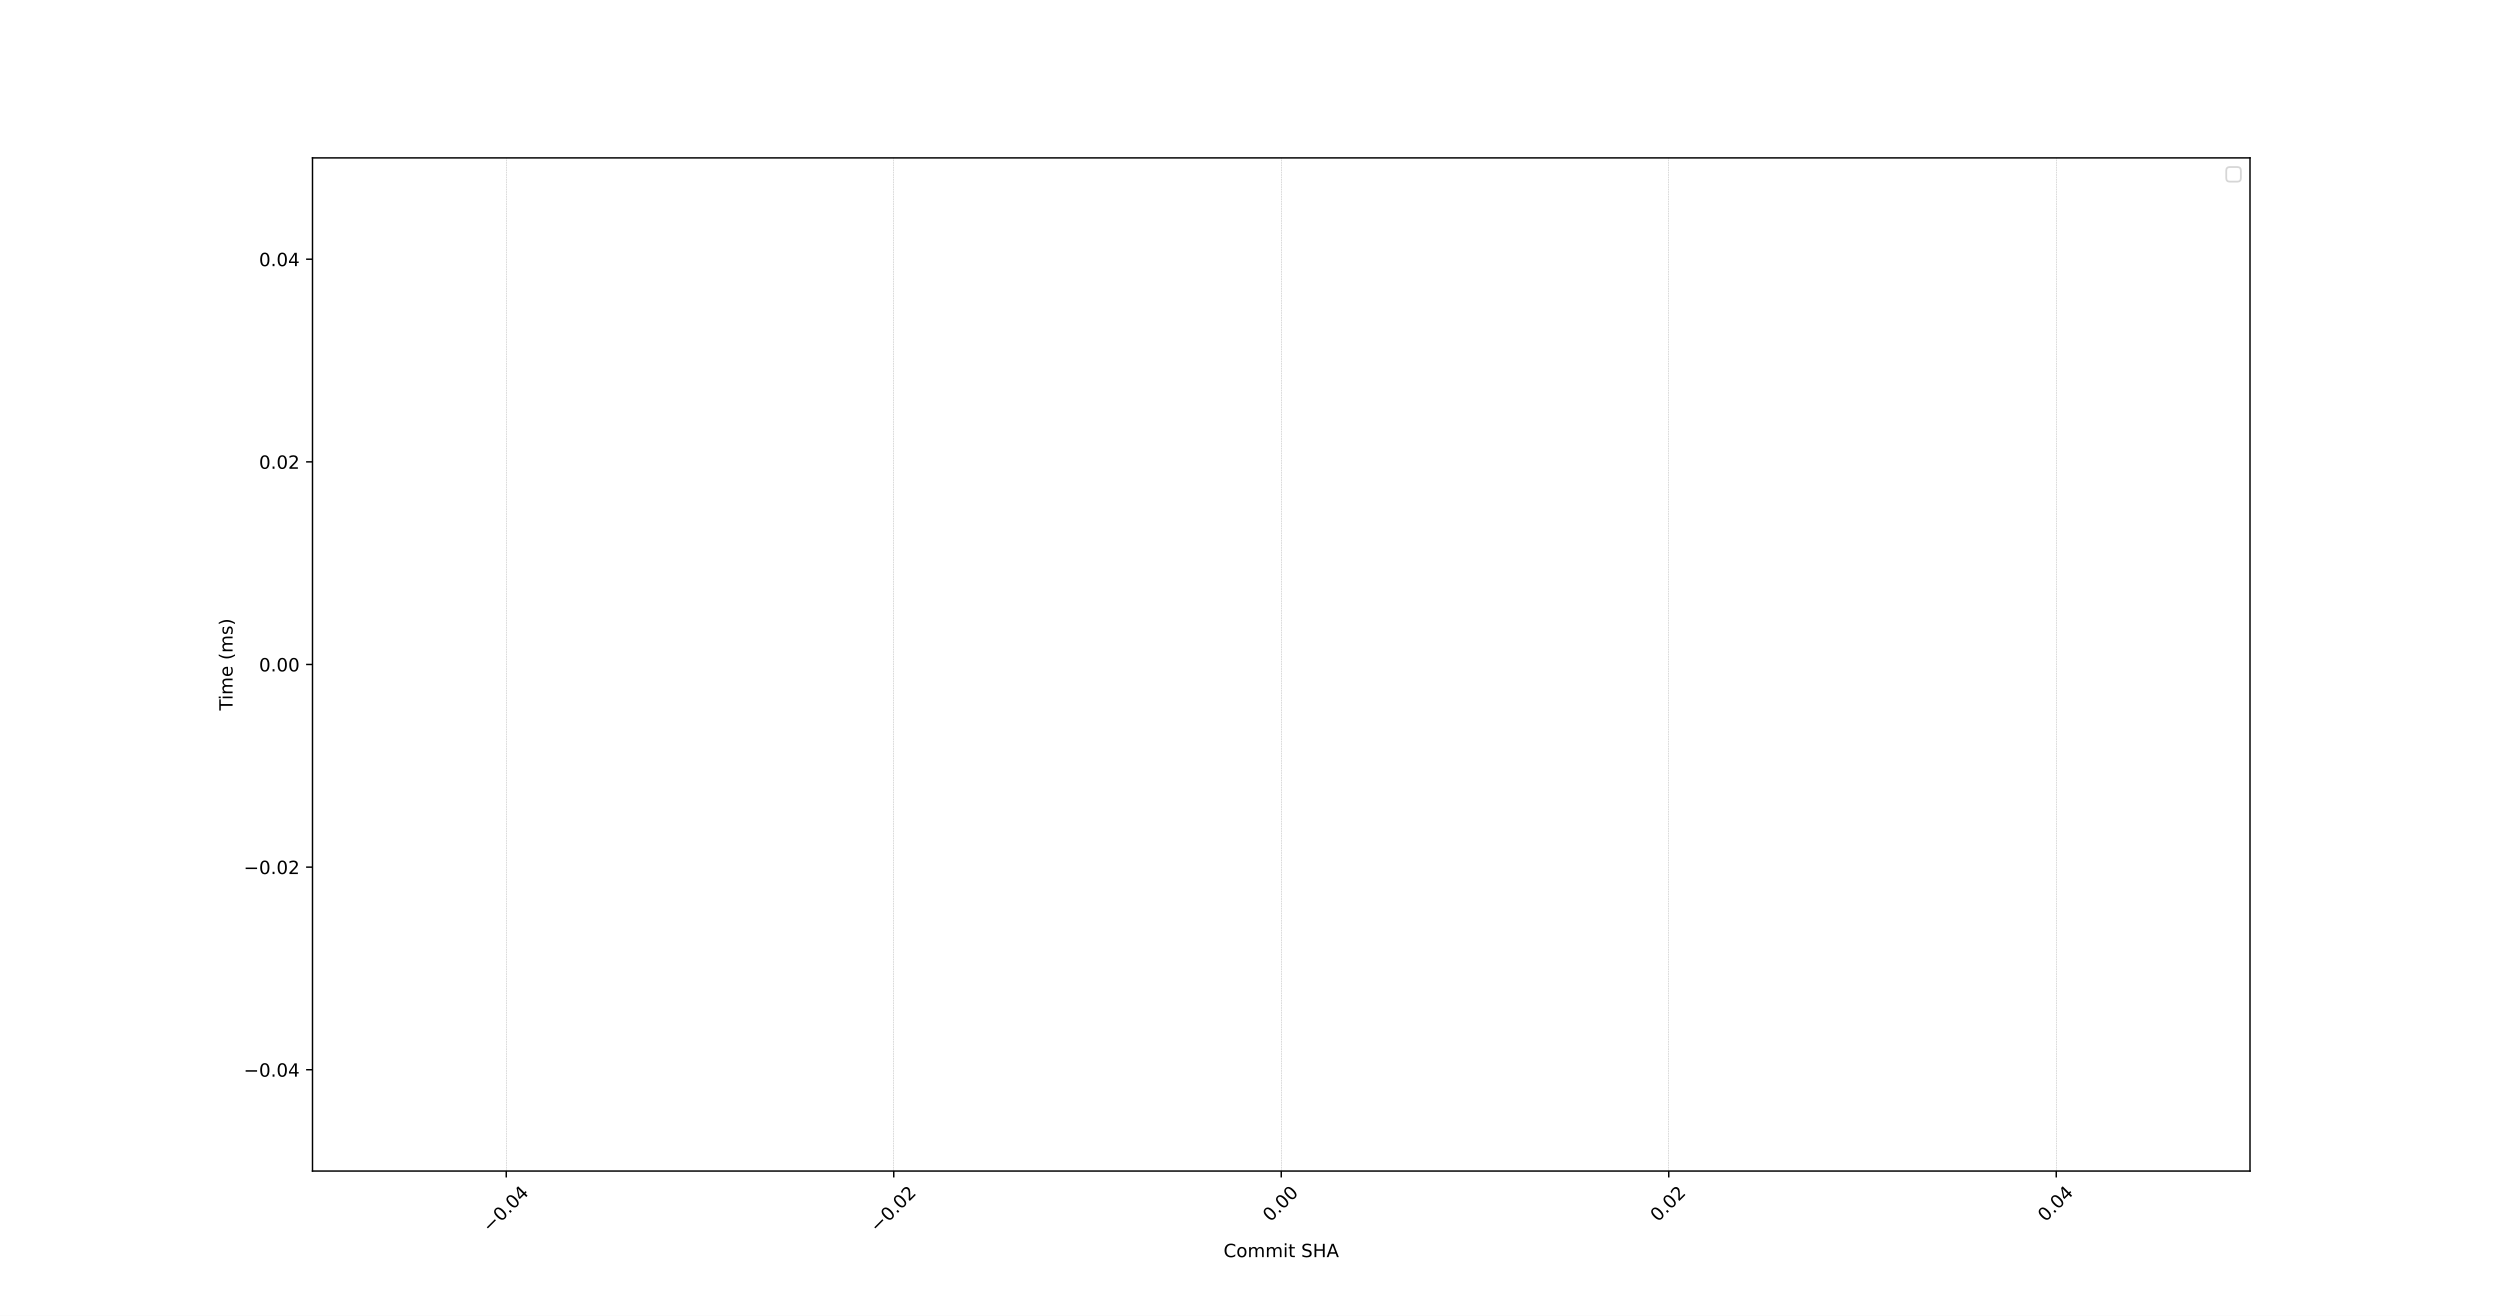
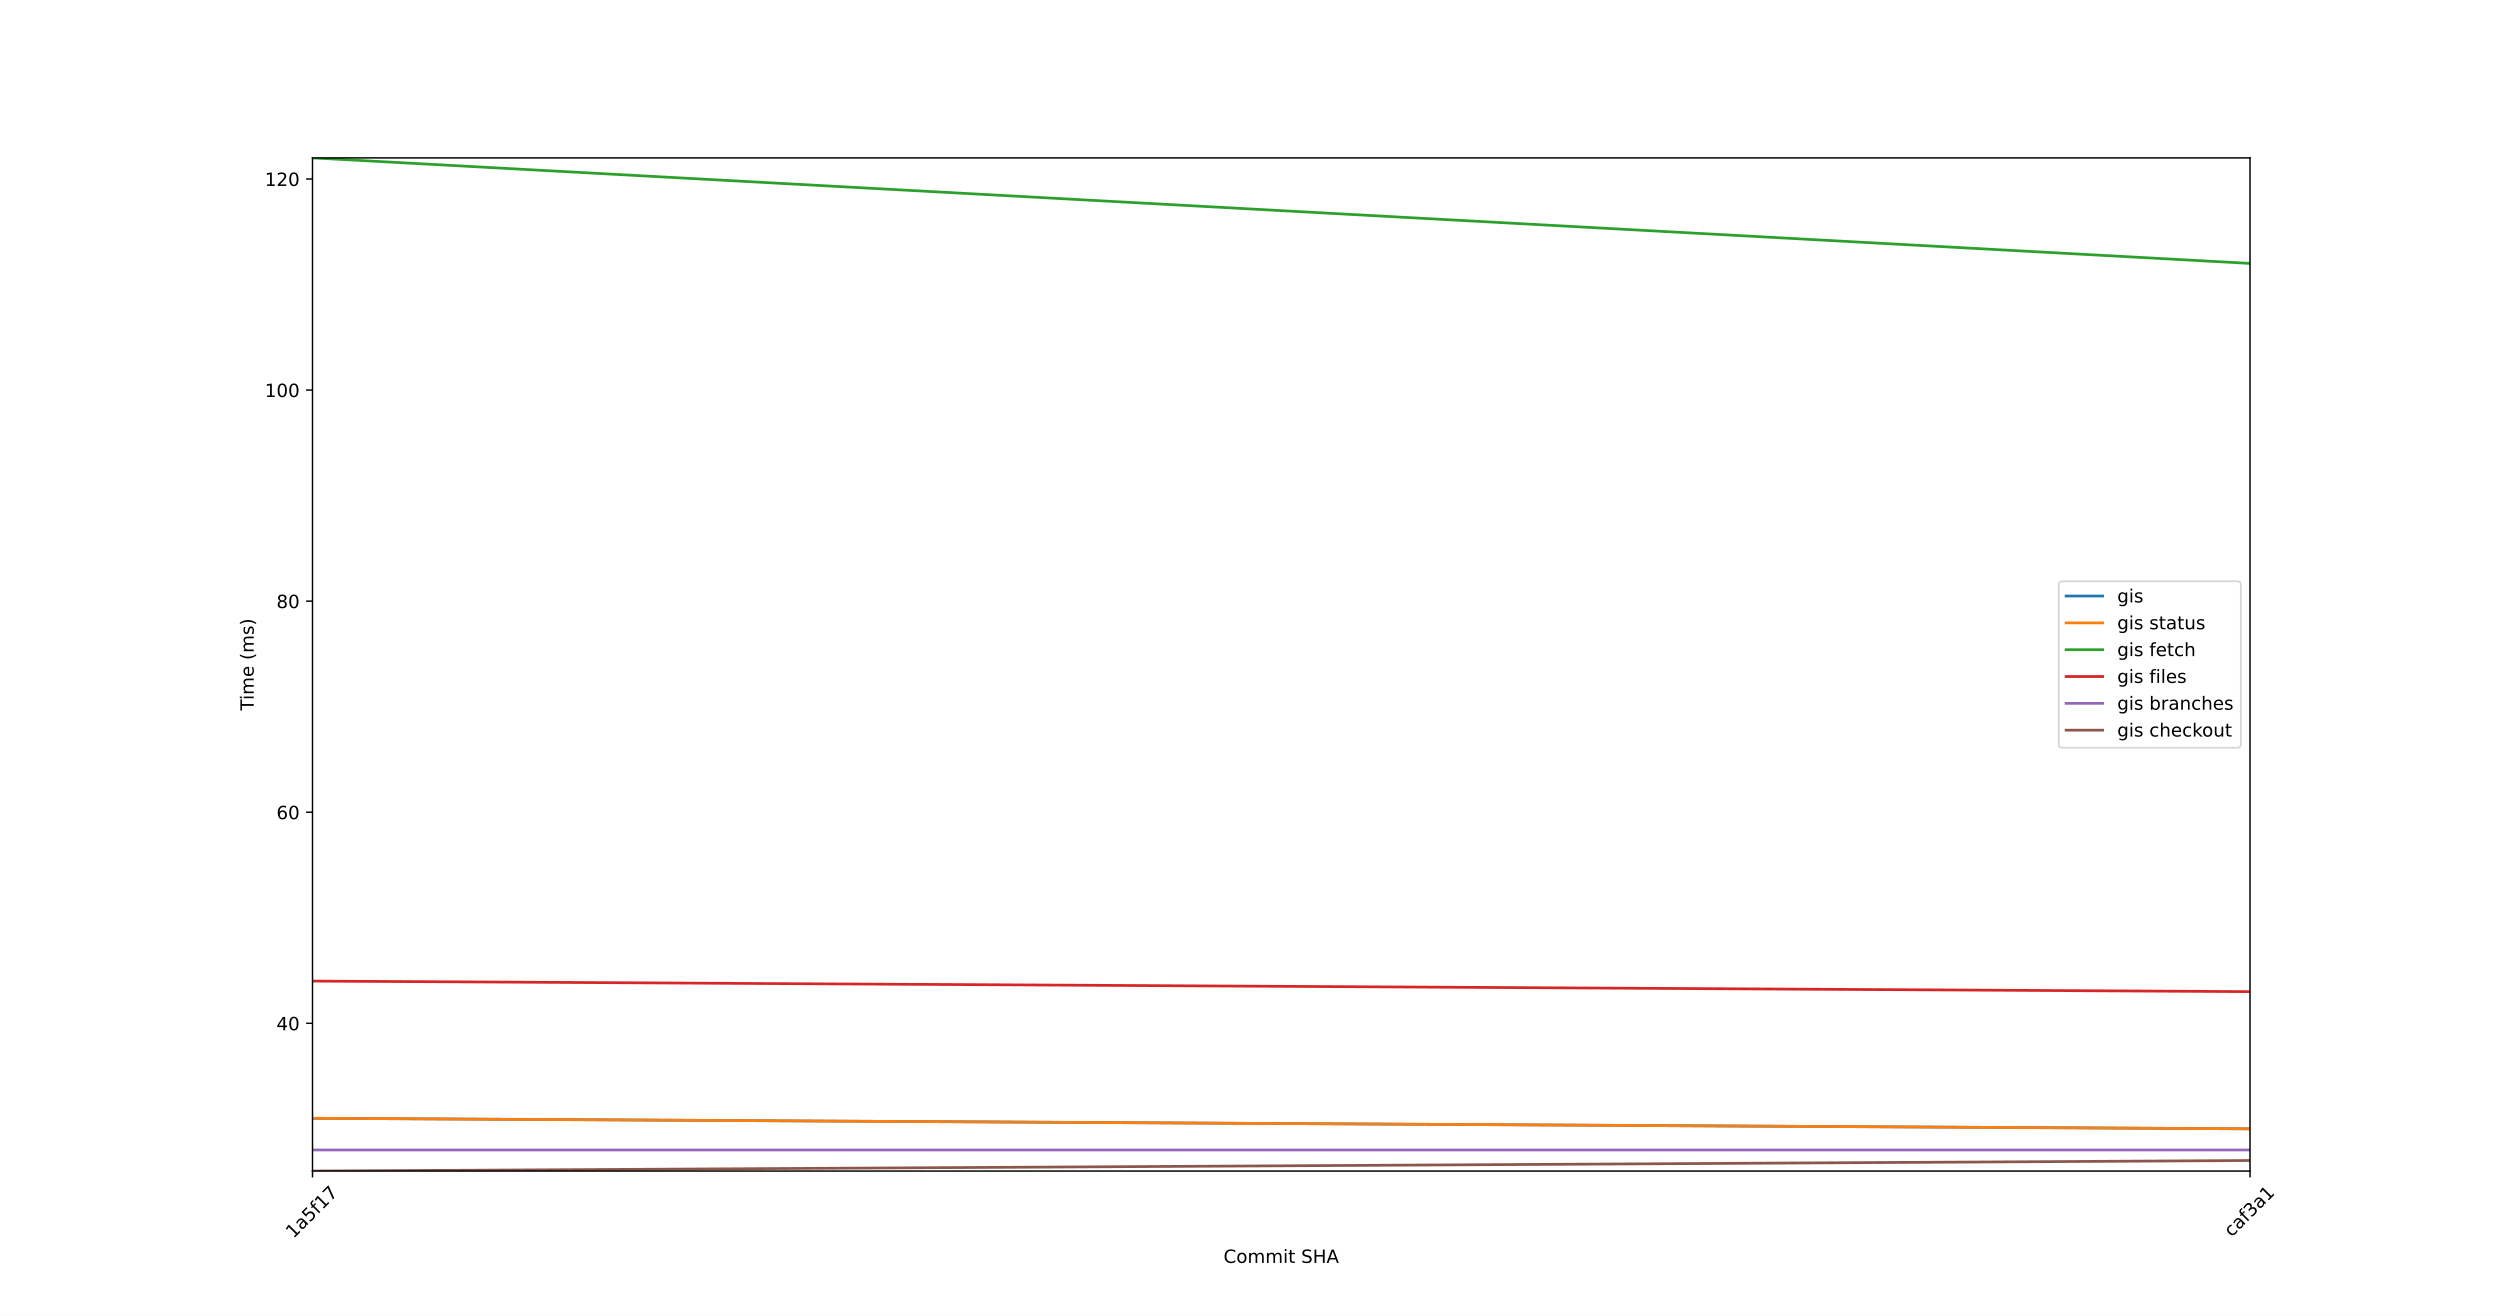
<svg xmlns="http://www.w3.org/2000/svg" xmlns:xlink="http://www.w3.org/1999/xlink" width="1368pt" height="720pt" viewBox="0 0 1368 720" version="1.1">
  <defs>
    <style type="text/css">*{stroke-linejoin: round; stroke-linecap: butt}</style>
  </defs>
  <g id="figure_1">
    <g id="patch_1">
      <path d="M 0 720  L 1368 720  L 1368 0  L 0 0  z " style="fill: #ffffff" />
    </g>
    <g id="axes_1">
      <g id="patch_2">
        <path d="M 171 640.8  L 1231.2 640.8  L 1231.2 86.4  L 171 86.4  z " style="fill: #ffffff" />
      </g>
      <g id="matplotlib.axis_1">
        <g id="xtick_1">
          <g id="line2d_1">
-             <path d="M 277.02 640.8  L 277.02 86.4  " clip-path="url(#p217c0bdbc8)" style="fill: none; stroke-dasharray: 0.925,0.4; stroke-dashoffset: 0; stroke: #b0b0b0; stroke-width: 0.25" />
+             <path d="M 171 640.8  L 171 86.4  " clip-path="url(#p998fd50959)" style="fill: none; stroke-dasharray: 0.925,0.4; stroke-dashoffset: 0; stroke: #b0b0b0; stroke-width: 0.25" />
          </g>
          <g id="line2d_2">
            <defs>
-               <path id="m18a5c98fc5" d="M 0 0  L 0 3.5  " style="stroke: #000000; stroke-width: 0.8" />
-             </defs>
-             <g>
-               <use xlink:href="#m18a5c98fc5" x="277.02" y="640.8" style="stroke: #000000; stroke-width: 0.8" />
+               <path id="m77b08233c9" d="M 0 0  L 0 3.5  " style="stroke: #000000; stroke-width: 0.8" />
+             </defs>
+             <g>
+               <use xlink:href="#m77b08233c9" x="171" y="640.8" style="stroke: #000000; stroke-width: 0.8" />
            </g>
          </g>
          <g id="text_1">
-             <g transform="translate(268.1364 674.8424) rotate(-45) scale(0.1 -0.1)">
-               <defs>
-                 <path id="DejaVuSans-2212" d="M 678 2272  L 4684 2272  L 4684 1741  L 678 1741  L 678 2272  z " transform="scale(0.015625)" />
-                 <path id="DejaVuSans-30" d="M 2034 4250  Q 1547 4250 1301 3770  Q 1056 3291 1056 2328  Q 1056 1369 1301 889  Q 1547 409 2034 409  Q 2525 409 2770 889  Q 3016 1369 3016 2328  Q 3016 3291 2770 3770  Q 2525 4250 2034 4250  z M 2034 4750  Q 2819 4750 3233 4129  Q 3647 3509 3647 2328  Q 3647 1150 3233 529  Q 2819 -91 2034 -91  Q 1250 -91 836 529  Q 422 1150 422 2328  Q 422 3509 836 4129  Q 1250 4750 2034 4750  z " transform="scale(0.015625)" />
-                 <path id="DejaVuSans-2e" d="M 684 794  L 1344 794  L 1344 0  L 684 0  L 684 794  z " transform="scale(0.015625)" />
-                 <path id="DejaVuSans-34" d="M 2419 4116  L 825 1625  L 2419 1625  L 2419 4116  z M 2253 4666  L 3047 4666  L 3047 1625  L 3713 1625  L 3713 1100  L 3047 1100  L 3047 0  L 2419 0  L 2419 1100  L 313 1100  L 313 1709  L 2253 4666  z " transform="scale(0.015625)" />
-               </defs>
-               <use xlink:href="#DejaVuSans-2212" />
-               <use xlink:href="#DejaVuSans-30" x="83.789" />
-               <use xlink:href="#DejaVuSans-2e" x="147.412" />
-               <use xlink:href="#DejaVuSans-30" x="179.199" />
-               <use xlink:href="#DejaVuSans-34" x="242.822" />
+             <g transform="translate(160.542 677.9913) rotate(-45) scale(0.1 -0.1)">
+               <defs>
+                 <path id="DejaVuSans-31" d="M 794 531  L 1825 531  L 1825 4091  L 703 3866  L 703 4441  L 1819 4666  L 2450 4666  L 2450 531  L 3481 531  L 3481 0  L 794 0  L 794 531  z " transform="scale(0.015625)" />
+                 <path id="DejaVuSans-61" d="M 2194 1759  Q 1497 1759 1228 1600  Q 959 1441 959 1056  Q 959 750 1161 570  Q 1363 391 1709 391  Q 2188 391 2477 730  Q 2766 1069 2766 1631  L 2766 1759  L 2194 1759  z M 3341 1997  L 3341 0  L 2766 0  L 2766 531  Q 2569 213 2275 61  Q 1981 -91 1556 -91  Q 1019 -91 701 211  Q 384 513 384 1019  Q 384 1609 779 1909  Q 1175 2209 1959 2209  L 2766 2209  L 2766 2266  Q 2766 2663 2505 2880  Q 2244 3097 1772 3097  Q 1472 3097 1187 3025  Q 903 2953 641 2809  L 641 3341  Q 956 3463 1253 3523  Q 1550 3584 1831 3584  Q 2591 3584 2966 3190  Q 3341 2797 3341 1997  z " transform="scale(0.015625)" />
+                 <path id="DejaVuSans-35" d="M 691 4666  L 3169 4666  L 3169 4134  L 1269 4134  L 1269 2991  Q 1406 3038 1543 3061  Q 1681 3084 1819 3084  Q 2600 3084 3056 2656  Q 3513 2228 3513 1497  Q 3513 744 3044 326  Q 2575 -91 1722 -91  Q 1428 -91 1123 -41  Q 819 9 494 109  L 494 744  Q 775 591 1075 516  Q 1375 441 1709 441  Q 2250 441 2565 725  Q 2881 1009 2881 1497  Q 2881 1984 2565 2268  Q 2250 2553 1709 2553  Q 1456 2553 1204 2497  Q 953 2441 691 2322  L 691 4666  z " transform="scale(0.015625)" />
+                 <path id="DejaVuSans-66" d="M 2375 4863  L 2375 4384  L 1825 4384  Q 1516 4384 1395 4259  Q 1275 4134 1275 3809  L 1275 3500  L 2222 3500  L 2222 3053  L 1275 3053  L 1275 0  L 697 0  L 697 3053  L 147 3053  L 147 3500  L 697 3500  L 697 3744  Q 697 4328 969 4595  Q 1241 4863 1831 4863  L 2375 4863  z " transform="scale(0.015625)" />
+                 <path id="DejaVuSans-37" d="M 525 4666  L 3525 4666  L 3525 4397  L 1831 0  L 1172 0  L 2766 4134  L 525 4134  L 525 4666  z " transform="scale(0.015625)" />
+               </defs>
+               <use xlink:href="#DejaVuSans-31" />
+               <use xlink:href="#DejaVuSans-61" x="63.623" />
+               <use xlink:href="#DejaVuSans-35" x="124.902" />
+               <use xlink:href="#DejaVuSans-66" x="188.525" />
+               <use xlink:href="#DejaVuSans-31" x="223.73" />
+               <use xlink:href="#DejaVuSans-37" x="287.354" />
            </g>
          </g>
        </g>
        <g id="xtick_2">
          <g id="line2d_3">
-             <path d="M 489.06 640.8  L 489.06 86.4  " clip-path="url(#p217c0bdbc8)" style="fill: none; stroke-dasharray: 0.925,0.4; stroke-dashoffset: 0; stroke: #b0b0b0; stroke-width: 0.25" />
+             <path d="M 1231.2 640.8  L 1231.2 86.4  " clip-path="url(#p998fd50959)" style="fill: none; stroke-dasharray: 0.925,0.4; stroke-dashoffset: 0; stroke: #b0b0b0; stroke-width: 0.25" />
          </g>
          <g id="line2d_4">
            <g>
-               <use xlink:href="#m18a5c98fc5" x="489.06" y="640.8" style="stroke: #000000; stroke-width: 0.8" />
+               <use xlink:href="#m77b08233c9" x="1231.2" y="640.8" style="stroke: #000000; stroke-width: 0.8" />
            </g>
          </g>
          <g id="text_2">
-             <g transform="translate(480.1764 674.8424) rotate(-45) scale(0.1 -0.1)">
-               <defs>
-                 <path id="DejaVuSans-32" d="M 1228 531  L 3431 531  L 3431 0  L 469 0  L 469 531  Q 828 903 1448 1529  Q 2069 2156 2228 2338  Q 2531 2678 2651 2914  Q 2772 3150 2772 3378  Q 2772 3750 2511 3984  Q 2250 4219 1831 4219  Q 1534 4219 1204 4116  Q 875 4013 500 3803  L 500 4441  Q 881 4594 1212 4672  Q 1544 4750 1819 4750  Q 2544 4750 2975 4387  Q 3406 4025 3406 3419  Q 3406 3131 3298 2873  Q 3191 2616 2906 2266  Q 2828 2175 2409 1742  Q 1991 1309 1228 531  z " transform="scale(0.015625)" />
-               </defs>
-               <use xlink:href="#DejaVuSans-2212" />
-               <use xlink:href="#DejaVuSans-30" x="83.789" />
-               <use xlink:href="#DejaVuSans-2e" x="147.412" />
-               <use xlink:href="#DejaVuSans-30" x="179.199" />
-               <use xlink:href="#DejaVuSans-32" x="242.822" />
-             </g>
-           </g>
-         </g>
-         <g id="xtick_3">
-           <g id="line2d_5">
-             <path d="M 701.1 640.8  L 701.1 86.4  " clip-path="url(#p217c0bdbc8)" style="fill: none; stroke-dasharray: 0.925,0.4; stroke-dashoffset: 0; stroke: #b0b0b0; stroke-width: 0.25" />
-           </g>
-           <g id="line2d_6">
-             <g>
-               <use xlink:href="#m18a5c98fc5" x="701.1" y="640.8" style="stroke: #000000; stroke-width: 0.8" />
-             </g>
-           </g>
-           <g id="text_3">
-             <g transform="translate(695.1791 668.9171) rotate(-45) scale(0.1 -0.1)">
-               <use xlink:href="#DejaVuSans-30" />
-               <use xlink:href="#DejaVuSans-2e" x="63.623" />
-               <use xlink:href="#DejaVuSans-30" x="95.41" />
-               <use xlink:href="#DejaVuSans-30" x="159.033" />
-             </g>
-           </g>
-         </g>
-         <g id="xtick_4">
-           <g id="line2d_7">
-             <path d="M 913.14 640.8  L 913.14 86.4  " clip-path="url(#p217c0bdbc8)" style="fill: none; stroke-dasharray: 0.925,0.4; stroke-dashoffset: 0; stroke: #b0b0b0; stroke-width: 0.25" />
-           </g>
-           <g id="line2d_8">
-             <g>
-               <use xlink:href="#m18a5c98fc5" x="913.14" y="640.8" style="stroke: #000000; stroke-width: 0.8" />
-             </g>
-           </g>
-           <g id="text_4">
-             <g transform="translate(907.2191 668.9171) rotate(-45) scale(0.1 -0.1)">
-               <use xlink:href="#DejaVuSans-30" />
-               <use xlink:href="#DejaVuSans-2e" x="63.623" />
-               <use xlink:href="#DejaVuSans-30" x="95.41" />
-               <use xlink:href="#DejaVuSans-32" x="159.033" />
-             </g>
-           </g>
-         </g>
-         <g id="xtick_5">
-           <g id="line2d_9">
-             <path d="M 1125.18 640.8  L 1125.18 86.4  " clip-path="url(#p217c0bdbc8)" style="fill: none; stroke-dasharray: 0.925,0.4; stroke-dashoffset: 0; stroke: #b0b0b0; stroke-width: 0.25" />
-           </g>
-           <g id="line2d_10">
-             <g>
-               <use xlink:href="#m18a5c98fc5" x="1125.18" y="640.8" style="stroke: #000000; stroke-width: 0.8" />
-             </g>
-           </g>
-           <g id="text_5">
-             <g transform="translate(1119.259 668.9171) rotate(-45) scale(0.1 -0.1)">
-               <use xlink:href="#DejaVuSans-30" />
-               <use xlink:href="#DejaVuSans-2e" x="63.623" />
-               <use xlink:href="#DejaVuSans-30" x="95.41" />
-               <use xlink:href="#DejaVuSans-34" x="159.033" />
-             </g>
-           </g>
-         </g>
-         <g id="text_6">
-           <g transform="translate(669.5156 687.9114) scale(0.1 -0.1)">
+             <g transform="translate(1221.13 677.2145) rotate(-45) scale(0.1 -0.1)">
+               <defs>
+                 <path id="DejaVuSans-63" d="M 3122 3366  L 3122 2828  Q 2878 2963 2633 3030  Q 2388 3097 2138 3097  Q 1578 3097 1268 2742  Q 959 2388 959 1747  Q 959 1106 1268 751  Q 1578 397 2138 397  Q 2388 397 2633 464  Q 2878 531 3122 666  L 3122 134  Q 2881 22 2623 -34  Q 2366 -91 2075 -91  Q 1284 -91 818 406  Q 353 903 353 1747  Q 353 2603 823 3093  Q 1294 3584 2113 3584  Q 2378 3584 2631 3529  Q 2884 3475 3122 3366  z " transform="scale(0.015625)" />
+                 <path id="DejaVuSans-33" d="M 2597 2516  Q 3050 2419 3304 2112  Q 3559 1806 3559 1356  Q 3559 666 3084 287  Q 2609 -91 1734 -91  Q 1441 -91 1130 -33  Q 819 25 488 141  L 488 750  Q 750 597 1062 519  Q 1375 441 1716 441  Q 2309 441 2620 675  Q 2931 909 2931 1356  Q 2931 1769 2642 2001  Q 2353 2234 1838 2234  L 1294 2234  L 1294 2753  L 1863 2753  Q 2328 2753 2575 2939  Q 2822 3125 2822 3475  Q 2822 3834 2567 4026  Q 2313 4219 1838 4219  Q 1578 4219 1281 4162  Q 984 4106 628 3988  L 628 4550  Q 988 4650 1302 4700  Q 1616 4750 1894 4750  Q 2613 4750 3031 4423  Q 3450 4097 3450 3541  Q 3450 3153 3228 2886  Q 3006 2619 2597 2516  z " transform="scale(0.015625)" />
+               </defs>
+               <use xlink:href="#DejaVuSans-63" />
+               <use xlink:href="#DejaVuSans-61" x="54.98" />
+               <use xlink:href="#DejaVuSans-66" x="116.26" />
+               <use xlink:href="#DejaVuSans-33" x="151.465" />
+               <use xlink:href="#DejaVuSans-61" x="215.088" />
+               <use xlink:href="#DejaVuSans-31" x="276.367" />
+             </g>
+           </g>
+         </g>
+         <g id="text_3">
+           <g transform="translate(669.5156 691.0602) scale(0.1 -0.1)">
            <defs>
              <path id="DejaVuSans-43" d="M 4122 4306  L 4122 3641  Q 3803 3938 3442 4084  Q 3081 4231 2675 4231  Q 1875 4231 1450 3742  Q 1025 3253 1025 2328  Q 1025 1406 1450 917  Q 1875 428 2675 428  Q 3081 428 3442 575  Q 3803 722 4122 1019  L 4122 359  Q 3791 134 3420 21  Q 3050 -91 2638 -91  Q 1578 -91 968 557  Q 359 1206 359 2328  Q 359 3453 968 4101  Q 1578 4750 2638 4750  Q 3056 4750 3426 4639  Q 3797 4528 4122 4306  z " transform="scale(0.015625)" />
              <path id="DejaVuSans-6f" d="M 1959 3097  Q 1497 3097 1228 2736  Q 959 2375 959 1747  Q 959 1119 1226 758  Q 1494 397 1959 397  Q 2419 397 2687 759  Q 2956 1122 2956 1747  Q 2956 2369 2687 2733  Q 2419 3097 1959 3097  z M 1959 3584  Q 2709 3584 3137 3096  Q 3566 2609 3566 1747  Q 3566 888 3137 398  Q 2709 -91 1959 -91  Q 1206 -91 779 398  Q 353 888 353 1747  Q 353 2609 779 3096  Q 1206 3584 1959 3584  z " transform="scale(0.015625)" />
              <path id="DejaVuSans-6d" d="M 3328 2828  Q 3544 3216 3844 3400  Q 4144 3584 4550 3584  Q 5097 3584 5394 3201  Q 5691 2819 5691 2113  L 5691 0  L 5113 0  L 5113 2094  Q 5113 2597 4934 2840  Q 4756 3084 4391 3084  Q 3944 3084 3684 2787  Q 3425 2491 3425 1978  L 3425 0  L 2847 0  L 2847 2094  Q 2847 2600 2669 2842  Q 2491 3084 2119 3084  Q 1678 3084 1418 2786  Q 1159 2488 1159 1978  L 1159 0  L 581 0  L 581 3500  L 1159 3500  L 1159 2956  Q 1356 3278 1631 3431  Q 1906 3584 2284 3584  Q 2666 3584 2933 3390  Q 3200 3197 3328 2828  z " transform="scale(0.015625)" />
              <path id="DejaVuSans-69" d="M 603 3500  L 1178 3500  L 1178 0  L 603 0  L 603 3500  z M 603 4863  L 1178 4863  L 1178 4134  L 603 4134  L 603 4863  z " transform="scale(0.015625)" />
              <path id="DejaVuSans-74" d="M 1172 4494  L 1172 3500  L 2356 3500  L 2356 3053  L 1172 3053  L 1172 1153  Q 1172 725 1289 603  Q 1406 481 1766 481  L 2356 481  L 2356 0  L 1766 0  Q 1100 0 847 248  Q 594 497 594 1153  L 594 3053  L 172 3053  L 172 3500  L 594 3500  L 594 4494  L 1172 4494  z " transform="scale(0.015625)" />
              <path id="DejaVuSans-20" transform="scale(0.015625)" />
              <path id="DejaVuSans-53" d="M 3425 4513  L 3425 3897  Q 3066 4069 2747 4153  Q 2428 4238 2131 4238  Q 1616 4238 1336 4038  Q 1056 3838 1056 3469  Q 1056 3159 1242 3001  Q 1428 2844 1947 2747  L 2328 2669  Q 3034 2534 3370 2195  Q 3706 1856 3706 1288  Q 3706 609 3251 259  Q 2797 -91 1919 -91  Q 1588 -91 1214 -16  Q 841 59 441 206  L 441 856  Q 825 641 1194 531  Q 1563 422 1919 422  Q 2459 422 2753 634  Q 3047 847 3047 1241  Q 3047 1584 2836 1778  Q 2625 1972 2144 2069  L 1759 2144  Q 1053 2284 737 2584  Q 422 2884 422 3419  Q 422 4038 858 4394  Q 1294 4750 2059 4750  Q 2388 4750 2728 4690  Q 3069 4631 3425 4513  z " transform="scale(0.015625)" />
              <path id="DejaVuSans-48" d="M 628 4666  L 1259 4666  L 1259 2753  L 3553 2753  L 3553 4666  L 4184 4666  L 4184 0  L 3553 0  L 3553 2222  L 1259 2222  L 1259 0  L 628 0  L 628 4666  z " transform="scale(0.015625)" />
              <path id="DejaVuSans-41" d="M 2188 4044  L 1331 1722  L 3047 1722  L 2188 4044  z M 1831 4666  L 2547 4666  L 4325 0  L 3669 0  L 3244 1197  L 1141 1197  L 716 0  L 50 0  L 1831 4666  z " transform="scale(0.015625)" />
            </defs>
            <use xlink:href="#DejaVuSans-43" />
            <use xlink:href="#DejaVuSans-6f" x="69.824" />
            <use xlink:href="#DejaVuSans-6d" x="131.006" />
            <use xlink:href="#DejaVuSans-6d" x="228.418" />
            <use xlink:href="#DejaVuSans-69" x="325.83" />
            <use xlink:href="#DejaVuSans-74" x="353.613" />
            <use xlink:href="#DejaVuSans-20" x="392.822" />
            <use xlink:href="#DejaVuSans-53" x="424.609" />
            <use xlink:href="#DejaVuSans-48" x="488.086" />
            <use xlink:href="#DejaVuSans-41" x="563.281" />
          </g>
        </g>
      </g>
      <g id="matplotlib.axis_2">
        <g id="ytick_1">
-           <g id="line2d_11">
-             <defs>
-               <path id="mff99d4d84c" d="M 0 0  L -3.5 0  " style="stroke: #000000; stroke-width: 0.8" />
-             </defs>
-             <g>
-               <use xlink:href="#mff99d4d84c" x="171" y="585.36" style="stroke: #000000; stroke-width: 0.8" />
+           <g id="line2d_5">
+             <defs>
+               <path id="mb1d240fd2f" d="M 0 0  L -3.5 0  " style="stroke: #000000; stroke-width: 0.8" />
+             </defs>
+             <g>
+               <use xlink:href="#mb1d240fd2f" x="171" y="559.95" style="stroke: #000000; stroke-width: 0.8" />
+             </g>
+           </g>
+           <g id="text_4">
+             <g transform="translate(151.275 563.7492) scale(0.1 -0.1)">
+               <defs>
+                 <path id="DejaVuSans-34" d="M 2419 4116  L 825 1625  L 2419 1625  L 2419 4116  z M 2253 4666  L 3047 4666  L 3047 1625  L 3713 1625  L 3713 1100  L 3047 1100  L 3047 0  L 2419 0  L 2419 1100  L 313 1100  L 313 1709  L 2253 4666  z " transform="scale(0.015625)" />
+                 <path id="DejaVuSans-30" d="M 2034 4250  Q 1547 4250 1301 3770  Q 1056 3291 1056 2328  Q 1056 1369 1301 889  Q 1547 409 2034 409  Q 2525 409 2770 889  Q 3016 1369 3016 2328  Q 3016 3291 2770 3770  Q 2525 4250 2034 4250  z M 2034 4750  Q 2819 4750 3233 4129  Q 3647 3509 3647 2328  Q 3647 1150 3233 529  Q 2819 -91 2034 -91  Q 1250 -91 836 529  Q 422 1150 422 2328  Q 422 3509 836 4129  Q 1250 4750 2034 4750  z " transform="scale(0.015625)" />
+               </defs>
+               <use xlink:href="#DejaVuSans-34" />
+               <use xlink:href="#DejaVuSans-30" x="63.623" />
+             </g>
+           </g>
+         </g>
+         <g id="ytick_2">
+           <g id="line2d_6">
+             <g>
+               <use xlink:href="#mb1d240fd2f" x="171" y="444.45" style="stroke: #000000; stroke-width: 0.8" />
+             </g>
+           </g>
+           <g id="text_5">
+             <g transform="translate(151.275 448.2492) scale(0.1 -0.1)">
+               <defs>
+                 <path id="DejaVuSans-36" d="M 2113 2584  Q 1688 2584 1439 2293  Q 1191 2003 1191 1497  Q 1191 994 1439 701  Q 1688 409 2113 409  Q 2538 409 2786 701  Q 3034 994 3034 1497  Q 3034 2003 2786 2293  Q 2538 2584 2113 2584  z M 3366 4563  L 3366 3988  Q 3128 4100 2886 4159  Q 2644 4219 2406 4219  Q 1781 4219 1451 3797  Q 1122 3375 1075 2522  Q 1259 2794 1537 2939  Q 1816 3084 2150 3084  Q 2853 3084 3261 2657  Q 3669 2231 3669 1497  Q 3669 778 3244 343  Q 2819 -91 2113 -91  Q 1303 -91 875 529  Q 447 1150 447 2328  Q 447 3434 972 4092  Q 1497 4750 2381 4750  Q 2619 4750 2861 4703  Q 3103 4656 3366 4563  z " transform="scale(0.015625)" />
+               </defs>
+               <use xlink:href="#DejaVuSans-36" />
+               <use xlink:href="#DejaVuSans-30" x="63.623" />
+             </g>
+           </g>
+         </g>
+         <g id="ytick_3">
+           <g id="line2d_7">
+             <g>
+               <use xlink:href="#mb1d240fd2f" x="171" y="328.95" style="stroke: #000000; stroke-width: 0.8" />
+             </g>
+           </g>
+           <g id="text_6">
+             <g transform="translate(151.275 332.7492) scale(0.1 -0.1)">
+               <defs>
+                 <path id="DejaVuSans-38" d="M 2034 2216  Q 1584 2216 1326 1975  Q 1069 1734 1069 1313  Q 1069 891 1326 650  Q 1584 409 2034 409  Q 2484 409 2743 651  Q 3003 894 3003 1313  Q 3003 1734 2745 1975  Q 2488 2216 2034 2216  z M 1403 2484  Q 997 2584 770 2862  Q 544 3141 544 3541  Q 544 4100 942 4425  Q 1341 4750 2034 4750  Q 2731 4750 3128 4425  Q 3525 4100 3525 3541  Q 3525 3141 3298 2862  Q 3072 2584 2669 2484  Q 3125 2378 3379 2068  Q 3634 1759 3634 1313  Q 3634 634 3220 271  Q 2806 -91 2034 -91  Q 1263 -91 848 271  Q 434 634 434 1313  Q 434 1759 690 2068  Q 947 2378 1403 2484  z M 1172 3481  Q 1172 3119 1398 2916  Q 1625 2713 2034 2713  Q 2441 2713 2670 2916  Q 2900 3119 2900 3481  Q 2900 3844 2670 4047  Q 2441 4250 2034 4250  Q 1625 4250 1398 4047  Q 1172 3844 1172 3481  z " transform="scale(0.015625)" />
+               </defs>
+               <use xlink:href="#DejaVuSans-38" />
+               <use xlink:href="#DejaVuSans-30" x="63.623" />
+             </g>
+           </g>
+         </g>
+         <g id="ytick_4">
+           <g id="line2d_8">
+             <g>
+               <use xlink:href="#mb1d240fd2f" x="171" y="213.45" style="stroke: #000000; stroke-width: 0.8" />
            </g>
          </g>
          <g id="text_7">
-             <g transform="translate(133.3547 589.1592) scale(0.1 -0.1)">
-               <use xlink:href="#DejaVuSans-2212" />
-               <use xlink:href="#DejaVuSans-30" x="83.789" />
-               <use xlink:href="#DejaVuSans-2e" x="147.412" />
-               <use xlink:href="#DejaVuSans-30" x="179.199" />
-               <use xlink:href="#DejaVuSans-34" x="242.822" />
-             </g>
-           </g>
-         </g>
-         <g id="ytick_2">
-           <g id="line2d_12">
-             <g>
-               <use xlink:href="#mff99d4d84c" x="171" y="474.48" style="stroke: #000000; stroke-width: 0.8" />
+             <g transform="translate(144.9125 217.2492) scale(0.1 -0.1)">
+               <use xlink:href="#DejaVuSans-31" />
+               <use xlink:href="#DejaVuSans-30" x="63.623" />
+               <use xlink:href="#DejaVuSans-30" x="127.246" />
+             </g>
+           </g>
+         </g>
+         <g id="ytick_5">
+           <g id="line2d_9">
+             <g>
+               <use xlink:href="#mb1d240fd2f" x="171" y="97.95" style="stroke: #000000; stroke-width: 0.8" />
            </g>
          </g>
          <g id="text_8">
-             <g transform="translate(133.3547 478.2792) scale(0.1 -0.1)">
-               <use xlink:href="#DejaVuSans-2212" />
-               <use xlink:href="#DejaVuSans-30" x="83.789" />
-               <use xlink:href="#DejaVuSans-2e" x="147.412" />
-               <use xlink:href="#DejaVuSans-30" x="179.199" />
-               <use xlink:href="#DejaVuSans-32" x="242.822" />
-             </g>
-           </g>
-         </g>
-         <g id="ytick_3">
-           <g id="line2d_13">
-             <g>
-               <use xlink:href="#mff99d4d84c" x="171" y="363.6" style="stroke: #000000; stroke-width: 0.8" />
-             </g>
-           </g>
-           <g id="text_9">
-             <g transform="translate(141.7344 367.3992) scale(0.1 -0.1)">
-               <use xlink:href="#DejaVuSans-30" />
-               <use xlink:href="#DejaVuSans-2e" x="63.623" />
-               <use xlink:href="#DejaVuSans-30" x="95.41" />
-               <use xlink:href="#DejaVuSans-30" x="159.033" />
-             </g>
-           </g>
-         </g>
-         <g id="ytick_4">
-           <g id="line2d_14">
-             <g>
-               <use xlink:href="#mff99d4d84c" x="171" y="252.72" style="stroke: #000000; stroke-width: 0.8" />
-             </g>
-           </g>
-           <g id="text_10">
-             <g transform="translate(141.7344 256.5192) scale(0.1 -0.1)">
-               <use xlink:href="#DejaVuSans-30" />
-               <use xlink:href="#DejaVuSans-2e" x="63.623" />
-               <use xlink:href="#DejaVuSans-30" x="95.41" />
-               <use xlink:href="#DejaVuSans-32" x="159.033" />
-             </g>
-           </g>
-         </g>
-         <g id="ytick_5">
-           <g id="line2d_15">
-             <g>
-               <use xlink:href="#mff99d4d84c" x="171" y="141.84" style="stroke: #000000; stroke-width: 0.8" />
-             </g>
-           </g>
-           <g id="text_11">
-             <g transform="translate(141.7344 145.6392) scale(0.1 -0.1)">
-               <use xlink:href="#DejaVuSans-30" />
-               <use xlink:href="#DejaVuSans-2e" x="63.623" />
-               <use xlink:href="#DejaVuSans-30" x="95.41" />
-               <use xlink:href="#DejaVuSans-34" x="159.033" />
-             </g>
-           </g>
-         </g>
-         <g id="text_12">
-           <g transform="translate(127.275 388.7992) rotate(-90) scale(0.1 -0.1)">
+             <g transform="translate(144.9125 101.7492) scale(0.1 -0.1)">
+               <defs>
+                 <path id="DejaVuSans-32" d="M 1228 531  L 3431 531  L 3431 0  L 469 0  L 469 531  Q 828 903 1448 1529  Q 2069 2156 2228 2338  Q 2531 2678 2651 2914  Q 2772 3150 2772 3378  Q 2772 3750 2511 3984  Q 2250 4219 1831 4219  Q 1534 4219 1204 4116  Q 875 4013 500 3803  L 500 4441  Q 881 4594 1212 4672  Q 1544 4750 1819 4750  Q 2544 4750 2975 4387  Q 3406 4025 3406 3419  Q 3406 3131 3298 2873  Q 3191 2616 2906 2266  Q 2828 2175 2409 1742  Q 1991 1309 1228 531  z " transform="scale(0.015625)" />
+               </defs>
+               <use xlink:href="#DejaVuSans-31" />
+               <use xlink:href="#DejaVuSans-32" x="63.623" />
+               <use xlink:href="#DejaVuSans-30" x="127.246" />
+             </g>
+           </g>
+         </g>
+         <g id="text_9">
+           <g transform="translate(138.8328 388.7992) rotate(-90) scale(0.1 -0.1)">
            <defs>
              <path id="DejaVuSans-54" d="M -19 4666  L 3928 4666  L 3928 4134  L 2272 4134  L 2272 0  L 1638 0  L 1638 4134  L -19 4134  L -19 4666  z " transform="scale(0.015625)" />
              <path id="DejaVuSans-65" d="M 3597 1894  L 3597 1613  L 953 1613  Q 991 1019 1311 708  Q 1631 397 2203 397  Q 2534 397 2845 478  Q 3156 559 3463 722  L 3463 178  Q 3153 47 2828 -22  Q 2503 -91 2169 -91  Q 1331 -91 842 396  Q 353 884 353 1716  Q 353 2575 817 3079  Q 1281 3584 2069 3584  Q 2775 3584 3186 3129  Q 3597 2675 3597 1894  z M 3022 2063  Q 3016 2534 2758 2815  Q 2500 3097 2075 3097  Q 1594 3097 1305 2825  Q 1016 2553 972 2059  L 3022 2063  z " transform="scale(0.015625)" />
              <path id="DejaVuSans-28" d="M 1984 4856  Q 1566 4138 1362 3434  Q 1159 2731 1159 2009  Q 1159 1288 1364 580  Q 1569 -128 1984 -844  L 1484 -844  Q 1016 -109 783 600  Q 550 1309 550 2009  Q 550 2706 781 3412  Q 1013 4119 1484 4856  L 1984 4856  z " transform="scale(0.015625)" />
              <path id="DejaVuSans-73" d="M 2834 3397  L 2834 2853  Q 2591 2978 2328 3040  Q 2066 3103 1784 3103  Q 1356 3103 1142 2972  Q 928 2841 928 2578  Q 928 2378 1081 2264  Q 1234 2150 1697 2047  L 1894 2003  Q 2506 1872 2764 1633  Q 3022 1394 3022 966  Q 3022 478 2636 193  Q 2250 -91 1575 -91  Q 1294 -91 989 -36  Q 684 19 347 128  L 347 722  Q 666 556 975 473  Q 1284 391 1588 391  Q 1994 391 2212 530  Q 2431 669 2431 922  Q 2431 1156 2273 1281  Q 2116 1406 1581 1522  L 1381 1569  Q 847 1681 609 1914  Q 372 2147 372 2553  Q 372 3047 722 3315  Q 1072 3584 1716 3584  Q 2034 3584 2315 3537  Q 2597 3491 2834 3397  z " transform="scale(0.015625)" />
              <path id="DejaVuSans-29" d="M 513 4856  L 1013 4856  Q 1481 4119 1714 3412  Q 1947 2706 1947 2009  Q 1947 1309 1714 600  Q 1481 -109 1013 -844  L 513 -844  Q 928 -128 1133 580  Q 1338 1288 1338 2009  Q 1338 2731 1133 3434  Q 928 4138 513 4856  z " transform="scale(0.015625)" />
            </defs>
            <use xlink:href="#DejaVuSans-54" />
            <use xlink:href="#DejaVuSans-69" x="57.959" />
            <use xlink:href="#DejaVuSans-6d" x="85.742" />
            <use xlink:href="#DejaVuSans-65" x="183.154" />
            <use xlink:href="#DejaVuSans-20" x="244.678" />
            <use xlink:href="#DejaVuSans-28" x="276.465" />
            <use xlink:href="#DejaVuSans-6d" x="315.479" />
            <use xlink:href="#DejaVuSans-73" x="412.891" />
            <use xlink:href="#DejaVuSans-29" x="464.99" />
          </g>
        </g>
      </g>
+       <g id="line2d_10">
+         <path d="M 171 611.925  L 1231.2 617.7  " clip-path="url(#p998fd50959)" style="fill: none; stroke: #1f77b4; stroke-width: 1.5; stroke-linecap: square" />
+       </g>
+       <g id="line2d_11">
+         <path d="M 171 611.925  L 1231.2 617.7  " clip-path="url(#p998fd50959)" style="fill: none; stroke: #ff7f0e; stroke-width: 1.5; stroke-linecap: square" />
+       </g>
+       <g id="line2d_12">
+         <path d="M 171 86.4  L 1231.2 144.15  " clip-path="url(#p998fd50959)" style="fill: none; stroke: #2ca02c; stroke-width: 1.5; stroke-linecap: square" />
+       </g>
+       <g id="line2d_13">
+         <path d="M 171 536.85  L 1231.2 542.625  " clip-path="url(#p998fd50959)" style="fill: none; stroke: #d62728; stroke-width: 1.5; stroke-linecap: square" />
+       </g>
+       <g id="line2d_14">
+         <path d="M 171 629.25  L 1231.2 629.25  " clip-path="url(#p998fd50959)" style="fill: none; stroke: #9467bd; stroke-width: 1.5; stroke-linecap: square" />
+       </g>
+       <g id="line2d_15">
+         <path d="M 171 640.8  L 1231.2 635.025  " clip-path="url(#p998fd50959)" style="fill: none; stroke: #8c564b; stroke-width: 1.5; stroke-linecap: square" />
+       </g>
      <g id="patch_3">
        <path d="M 171 640.8  L 171 86.4  " style="fill: none; stroke: #000000; stroke-width: 0.8; stroke-linejoin: miter; stroke-linecap: square" />
      </g>
      <g id="patch_4">
        <path d="M 1231.2 640.8  L 1231.2 86.4  " style="fill: none; stroke: #000000; stroke-width: 0.8; stroke-linejoin: miter; stroke-linecap: square" />
      </g>
      <g id="patch_5">
        <path d="M 171 640.8  L 1231.2 640.8  " style="fill: none; stroke: #000000; stroke-width: 0.8; stroke-linejoin: miter; stroke-linecap: square" />
      </g>
      <g id="patch_6">
        <path d="M 171 86.4  L 1231.2 86.4  " style="fill: none; stroke: #000000; stroke-width: 0.8; stroke-linejoin: miter; stroke-linecap: square" />
      </g>
      <g id="legend_1">
        <g id="patch_7">
-           <path d="M 1220.2 99.4  L 1224.2 99.4  Q 1226.2 99.4 1226.2 97.4  L 1226.2 93.4  Q 1226.2 91.4 1224.2 91.4  L 1220.2 91.4  Q 1218.2 91.4 1218.2 93.4  L 1218.2 97.4  Q 1218.2 99.4 1220.2 99.4  z " style="fill: #ffffff; opacity: 0.8; stroke: #cccccc; stroke-linejoin: miter" />
+           <path d="M 1128.562 409.134  L 1224.2 409.134  Q 1226.2 409.134 1226.2 407.134  L 1226.2 320.066  Q 1226.2 318.066 1224.2 318.066  L 1128.562 318.066  Q 1126.562 318.066 1126.562 320.066  L 1126.562 407.134  Q 1126.562 409.134 1128.562 409.134  z " style="fill: #ffffff; opacity: 0.8; stroke: #cccccc; stroke-linejoin: miter" />
+         </g>
+         <g id="line2d_16">
+           <path d="M 1130.562 326.164  L 1140.562 326.164  L 1150.562 326.164  " style="fill: none; stroke: #1f77b4; stroke-width: 1.5; stroke-linecap: square" />
+         </g>
+         <g id="text_10">
+           <g transform="translate(1158.562 329.6641) scale(0.1 -0.1)">
+             <defs>
+               <path id="DejaVuSans-67" d="M 2906 1791  Q 2906 2416 2648 2759  Q 2391 3103 1925 3103  Q 1463 3103 1205 2759  Q 947 2416 947 1791  Q 947 1169 1205 825  Q 1463 481 1925 481  Q 2391 481 2648 825  Q 2906 1169 2906 1791  z M 3481 434  Q 3481 -459 3084 -895  Q 2688 -1331 1869 -1331  Q 1566 -1331 1297 -1286  Q 1028 -1241 775 -1147  L 775 -588  Q 1028 -725 1275 -790  Q 1522 -856 1778 -856  Q 2344 -856 2625 -561  Q 2906 -266 2906 331  L 2906 616  Q 2728 306 2450 153  Q 2172 0 1784 0  Q 1141 0 747 490  Q 353 981 353 1791  Q 353 2603 747 3093  Q 1141 3584 1784 3584  Q 2172 3584 2450 3431  Q 2728 3278 2906 2969  L 2906 3500  L 3481 3500  L 3481 434  z " transform="scale(0.015625)" />
+             </defs>
+             <use xlink:href="#DejaVuSans-67" />
+             <use xlink:href="#DejaVuSans-69" x="63.477" />
+             <use xlink:href="#DejaVuSans-73" x="91.26" />
+           </g>
+         </g>
+         <g id="line2d_17">
+           <path d="M 1130.562 340.842  L 1140.562 340.842  L 1150.562 340.842  " style="fill: none; stroke: #ff7f0e; stroke-width: 1.5; stroke-linecap: square" />
+         </g>
+         <g id="text_11">
+           <g transform="translate(1158.562 344.3422) scale(0.1 -0.1)">
+             <defs>
+               <path id="DejaVuSans-75" d="M 544 1381  L 544 3500  L 1119 3500  L 1119 1403  Q 1119 906 1312 657  Q 1506 409 1894 409  Q 2359 409 2629 706  Q 2900 1003 2900 1516  L 2900 3500  L 3475 3500  L 3475 0  L 2900 0  L 2900 538  Q 2691 219 2414 64  Q 2138 -91 1772 -91  Q 1169 -91 856 284  Q 544 659 544 1381  z M 1991 3584  L 1991 3584  z " transform="scale(0.015625)" />
+             </defs>
+             <use xlink:href="#DejaVuSans-67" />
+             <use xlink:href="#DejaVuSans-69" x="63.477" />
+             <use xlink:href="#DejaVuSans-73" x="91.26" />
+             <use xlink:href="#DejaVuSans-20" x="143.359" />
+             <use xlink:href="#DejaVuSans-73" x="175.146" />
+             <use xlink:href="#DejaVuSans-74" x="227.246" />
+             <use xlink:href="#DejaVuSans-61" x="266.455" />
+             <use xlink:href="#DejaVuSans-74" x="327.734" />
+             <use xlink:href="#DejaVuSans-75" x="366.943" />
+             <use xlink:href="#DejaVuSans-73" x="430.322" />
+           </g>
+         </g>
+         <g id="line2d_18">
+           <path d="M 1130.562 355.52  L 1140.562 355.52  L 1150.562 355.52  " style="fill: none; stroke: #2ca02c; stroke-width: 1.5; stroke-linecap: square" />
+         </g>
+         <g id="text_12">
+           <g transform="translate(1158.562 359.0203) scale(0.1 -0.1)">
+             <defs>
+               <path id="DejaVuSans-68" d="M 3513 2113  L 3513 0  L 2938 0  L 2938 2094  Q 2938 2591 2744 2837  Q 2550 3084 2163 3084  Q 1697 3084 1428 2787  Q 1159 2491 1159 1978  L 1159 0  L 581 0  L 581 4863  L 1159 4863  L 1159 2956  Q 1366 3272 1645 3428  Q 1925 3584 2291 3584  Q 2894 3584 3203 3211  Q 3513 2838 3513 2113  z " transform="scale(0.015625)" />
+             </defs>
+             <use xlink:href="#DejaVuSans-67" />
+             <use xlink:href="#DejaVuSans-69" x="63.477" />
+             <use xlink:href="#DejaVuSans-73" x="91.26" />
+             <use xlink:href="#DejaVuSans-20" x="143.359" />
+             <use xlink:href="#DejaVuSans-66" x="175.146" />
+             <use xlink:href="#DejaVuSans-65" x="210.352" />
+             <use xlink:href="#DejaVuSans-74" x="271.875" />
+             <use xlink:href="#DejaVuSans-63" x="311.084" />
+             <use xlink:href="#DejaVuSans-68" x="366.064" />
+           </g>
+         </g>
+         <g id="line2d_19">
+           <path d="M 1130.562 370.198  L 1140.562 370.198  L 1150.562 370.198  " style="fill: none; stroke: #d62728; stroke-width: 1.5; stroke-linecap: square" />
+         </g>
+         <g id="text_13">
+           <g transform="translate(1158.562 373.6984) scale(0.1 -0.1)">
+             <defs>
+               <path id="DejaVuSans-6c" d="M 603 4863  L 1178 4863  L 1178 0  L 603 0  L 603 4863  z " transform="scale(0.015625)" />
+             </defs>
+             <use xlink:href="#DejaVuSans-67" />
+             <use xlink:href="#DejaVuSans-69" x="63.477" />
+             <use xlink:href="#DejaVuSans-73" x="91.26" />
+             <use xlink:href="#DejaVuSans-20" x="143.359" />
+             <use xlink:href="#DejaVuSans-66" x="175.146" />
+             <use xlink:href="#DejaVuSans-69" x="210.352" />
+             <use xlink:href="#DejaVuSans-6c" x="238.135" />
+             <use xlink:href="#DejaVuSans-65" x="265.918" />
+             <use xlink:href="#DejaVuSans-73" x="327.441" />
+           </g>
+         </g>
+         <g id="line2d_20">
+           <path d="M 1130.562 384.877  L 1140.562 384.877  L 1150.562 384.877  " style="fill: none; stroke: #9467bd; stroke-width: 1.5; stroke-linecap: square" />
+         </g>
+         <g id="text_14">
+           <g transform="translate(1158.562 388.3766) scale(0.1 -0.1)">
+             <defs>
+               <path id="DejaVuSans-62" d="M 3116 1747  Q 3116 2381 2855 2742  Q 2594 3103 2138 3103  Q 1681 3103 1420 2742  Q 1159 2381 1159 1747  Q 1159 1113 1420 752  Q 1681 391 2138 391  Q 2594 391 2855 752  Q 3116 1113 3116 1747  z M 1159 2969  Q 1341 3281 1617 3432  Q 1894 3584 2278 3584  Q 2916 3584 3314 3078  Q 3713 2572 3713 1747  Q 3713 922 3314 415  Q 2916 -91 2278 -91  Q 1894 -91 1617 61  Q 1341 213 1159 525  L 1159 0  L 581 0  L 581 4863  L 1159 4863  L 1159 2969  z " transform="scale(0.015625)" />
+               <path id="DejaVuSans-72" d="M 2631 2963  Q 2534 3019 2420 3045  Q 2306 3072 2169 3072  Q 1681 3072 1420 2755  Q 1159 2438 1159 1844  L 1159 0  L 581 0  L 581 3500  L 1159 3500  L 1159 2956  Q 1341 3275 1631 3429  Q 1922 3584 2338 3584  Q 2397 3584 2469 3576  Q 2541 3569 2628 3553  L 2631 2963  z " transform="scale(0.015625)" />
+               <path id="DejaVuSans-6e" d="M 3513 2113  L 3513 0  L 2938 0  L 2938 2094  Q 2938 2591 2744 2837  Q 2550 3084 2163 3084  Q 1697 3084 1428 2787  Q 1159 2491 1159 1978  L 1159 0  L 581 0  L 581 3500  L 1159 3500  L 1159 2956  Q 1366 3272 1645 3428  Q 1925 3584 2291 3584  Q 2894 3584 3203 3211  Q 3513 2838 3513 2113  z " transform="scale(0.015625)" />
+             </defs>
+             <use xlink:href="#DejaVuSans-67" />
+             <use xlink:href="#DejaVuSans-69" x="63.477" />
+             <use xlink:href="#DejaVuSans-73" x="91.26" />
+             <use xlink:href="#DejaVuSans-20" x="143.359" />
+             <use xlink:href="#DejaVuSans-62" x="175.146" />
+             <use xlink:href="#DejaVuSans-72" x="238.623" />
+             <use xlink:href="#DejaVuSans-61" x="279.736" />
+             <use xlink:href="#DejaVuSans-6e" x="341.016" />
+             <use xlink:href="#DejaVuSans-63" x="404.395" />
+             <use xlink:href="#DejaVuSans-68" x="459.375" />
+             <use xlink:href="#DejaVuSans-65" x="522.754" />
+             <use xlink:href="#DejaVuSans-73" x="584.277" />
+           </g>
+         </g>
+         <g id="line2d_21">
+           <path d="M 1130.562 399.555  L 1140.562 399.555  L 1150.562 399.555  " style="fill: none; stroke: #8c564b; stroke-width: 1.5; stroke-linecap: square" />
+         </g>
+         <g id="text_15">
+           <g transform="translate(1158.562 403.0547) scale(0.1 -0.1)">
+             <defs>
+               <path id="DejaVuSans-6b" d="M 581 4863  L 1159 4863  L 1159 1991  L 2875 3500  L 3609 3500  L 1753 1863  L 3688 0  L 2938 0  L 1159 1709  L 1159 0  L 581 0  L 581 4863  z " transform="scale(0.015625)" />
+             </defs>
+             <use xlink:href="#DejaVuSans-67" />
+             <use xlink:href="#DejaVuSans-69" x="63.477" />
+             <use xlink:href="#DejaVuSans-73" x="91.26" />
+             <use xlink:href="#DejaVuSans-20" x="143.359" />
+             <use xlink:href="#DejaVuSans-63" x="175.146" />
+             <use xlink:href="#DejaVuSans-68" x="230.127" />
+             <use xlink:href="#DejaVuSans-65" x="293.506" />
+             <use xlink:href="#DejaVuSans-63" x="355.029" />
+             <use xlink:href="#DejaVuSans-6b" x="410.01" />
+             <use xlink:href="#DejaVuSans-6f" x="464.295" />
+             <use xlink:href="#DejaVuSans-75" x="525.477" />
+             <use xlink:href="#DejaVuSans-74" x="588.855" />
+           </g>
        </g>
      </g>
    </g>
  </g>
  <defs>
-     <clipPath id="p217c0bdbc8">
+     <clipPath id="p998fd50959">
      <rect x="171" y="86.4" width="1060.2" height="554.4" />
    </clipPath>
  </defs>
</svg>
